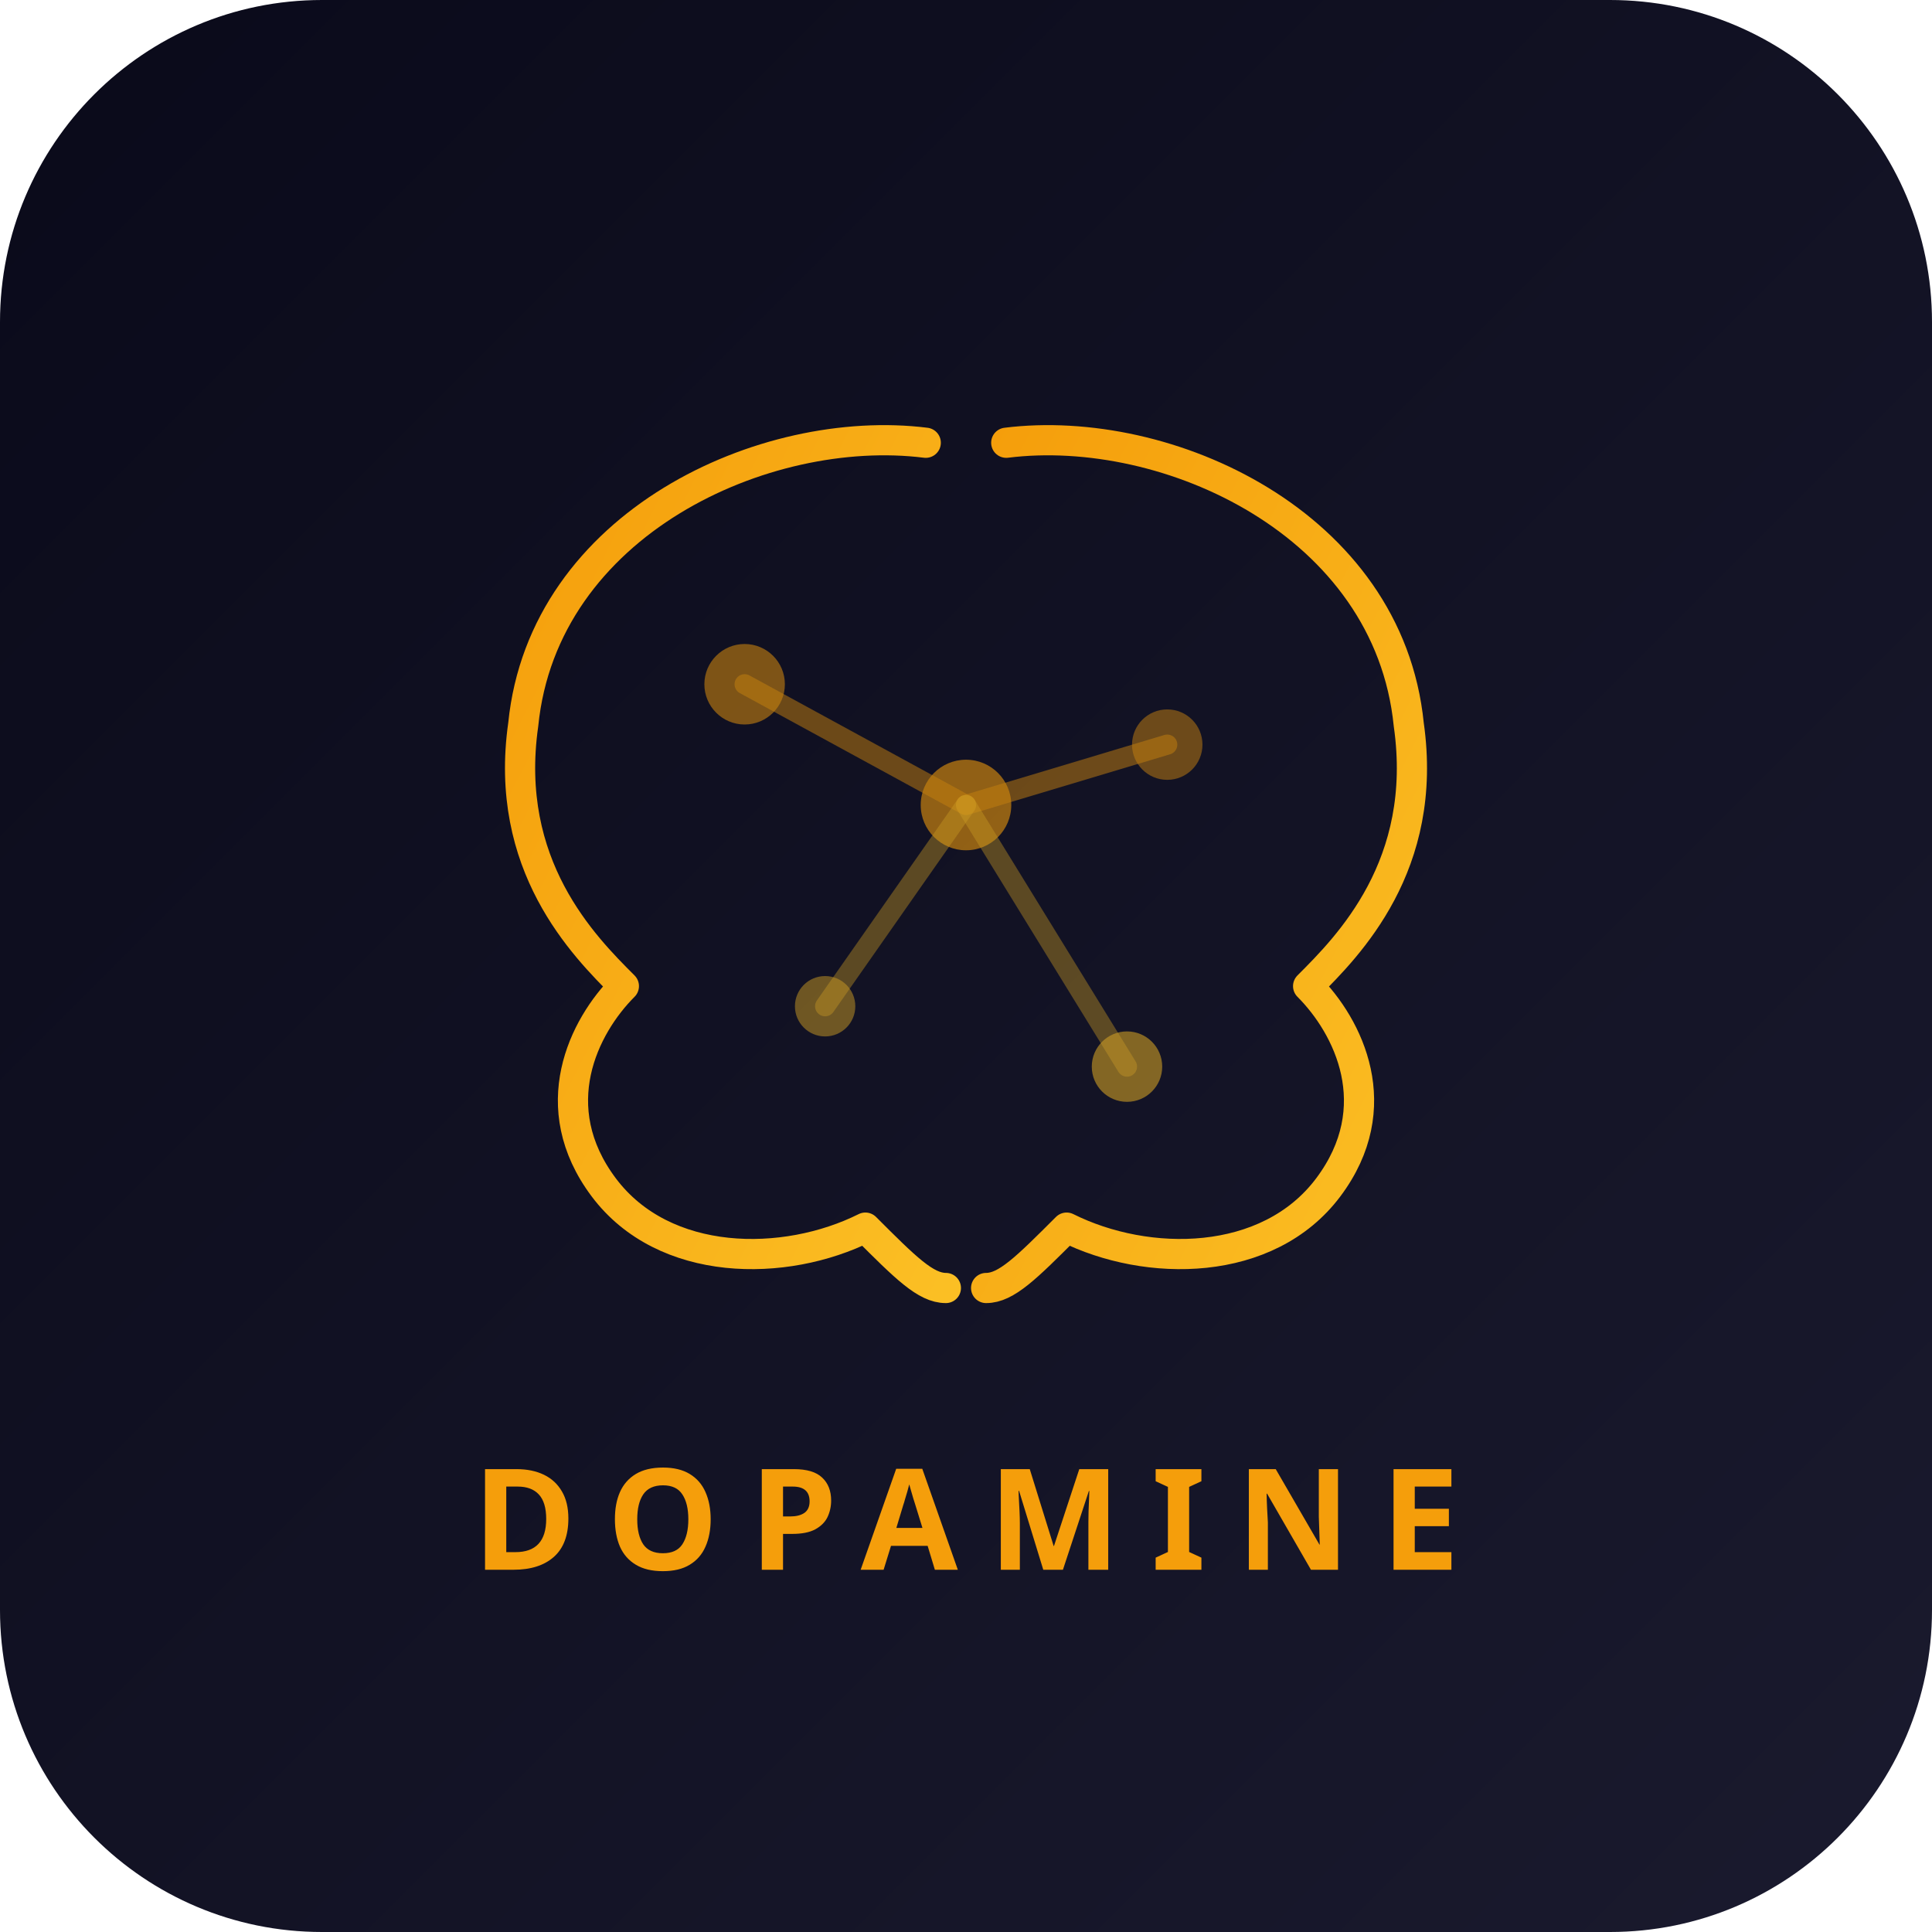
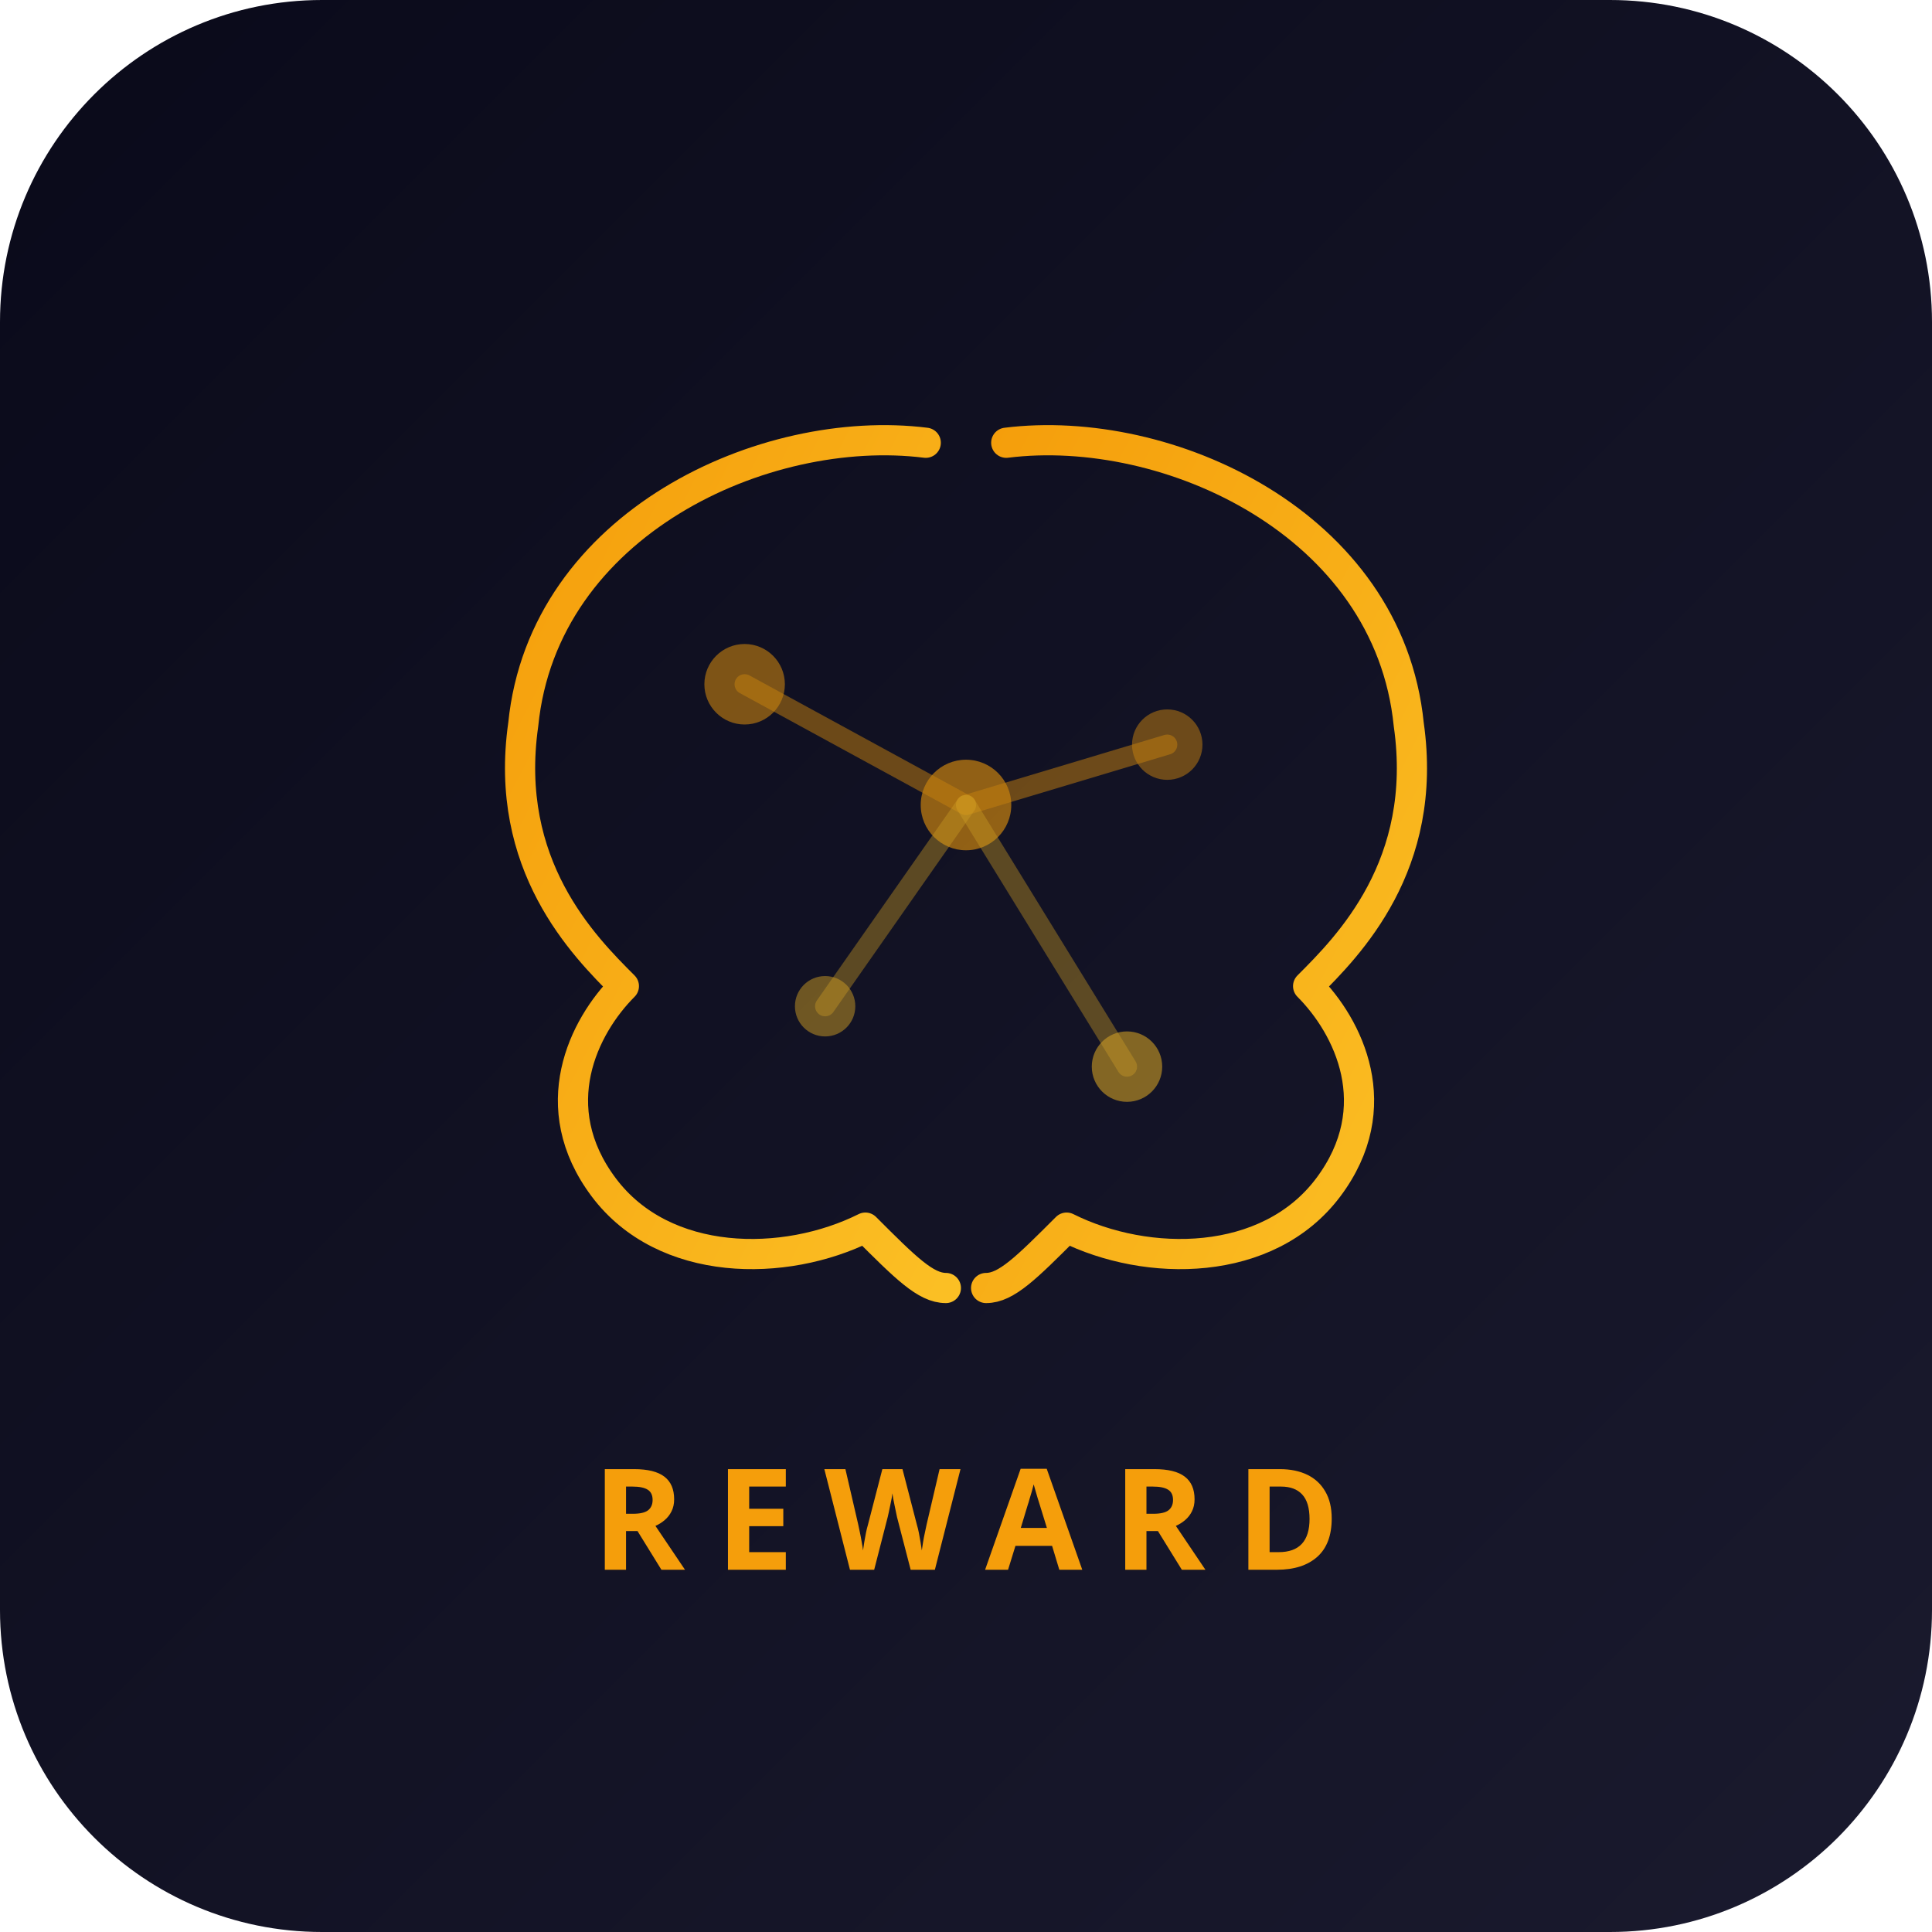
<svg xmlns="http://www.w3.org/2000/svg" viewBox="0 0 192 192" width="192" height="192">
  <defs>
    <linearGradient id="bg" x1="0" y1="0" x2="1" y2="1">
      <stop offset="0%" stop-color="#0a0a1a" />
      <stop offset="100%" stop-color="#1a1a2e" />
    </linearGradient>
    <linearGradient id="gold" x1="0" y1="0" x2="1" y2="1">
      <stop offset="0%" stop-color="#f59e0b" />
      <stop offset="100%" stop-color="#fbbf24" />
    </linearGradient>
  </defs>
  <rect width="192" height="192" rx="32" fill="url(#bg)" />
  <g transform="translate(96,82)" fill="none" stroke="url(#gold)" stroke-width="3" stroke-linecap="round" stroke-linejoin="round">
    <path d="M-4,-38 C-20,-40 -42,-30 -44,-10 C-46,4 -38,12 -34,16 C-38,20 -42,28 -36,36 C-30,44 -18,44 -10,40 C-6,44 -4,46 -2,46" />
    <path d="M4,-38 C20,-40 42,-30 44,-10 C46,4 38,12 34,16 C38,20 42,28 36,36 C30,44 18,44 10,40 C6,44 4,46 2,46" />
    <path d="M0,-38 L0,46" />
    <g stroke-width="2" opacity="0.8">
      <circle cx="-22" cy="-14" r="4" fill="#f59e0b" fill-opacity="0.6" stroke="none" />
      <circle cx="20" cy="-8" r="3.5" fill="#f59e0b" fill-opacity="0.5" stroke="none" />
      <circle cx="-14" cy="18" r="3" fill="#fbbf24" fill-opacity="0.5" stroke="none" />
      <circle cx="16" cy="24" r="3.5" fill="#fbbf24" fill-opacity="0.6" stroke="none" />
      <circle cx="0" cy="-2" r="4.5" fill="#f59e0b" fill-opacity="0.7" stroke="none" />
      <line x1="-22" y1="-14" x2="0" y2="-2" stroke="#f59e0b" stroke-opacity="0.5" />
      <line x1="20" y1="-8" x2="0" y2="-2" stroke="#f59e0b" stroke-opacity="0.5" />
      <line x1="0" y1="-2" x2="-14" y2="18" stroke="#fbbf24" stroke-opacity="0.4" />
      <line x1="0" y1="-2" x2="16" y2="24" stroke="#fbbf24" stroke-opacity="0.4" />
    </g>
  </g>
-   <text x="96" y="156" text-anchor="middle" font-family="system-ui,sans-serif" font-size="14" font-weight="700" fill="#f59e0b" letter-spacing="3">DOPAMINE</text>
+   <text x="96" y="156" text-anchor="middle" font-family="system-ui,sans-serif" font-size="14" font-weight="700" fill="#f59e0b" letter-spacing="3">REWARD</text>
</svg>
